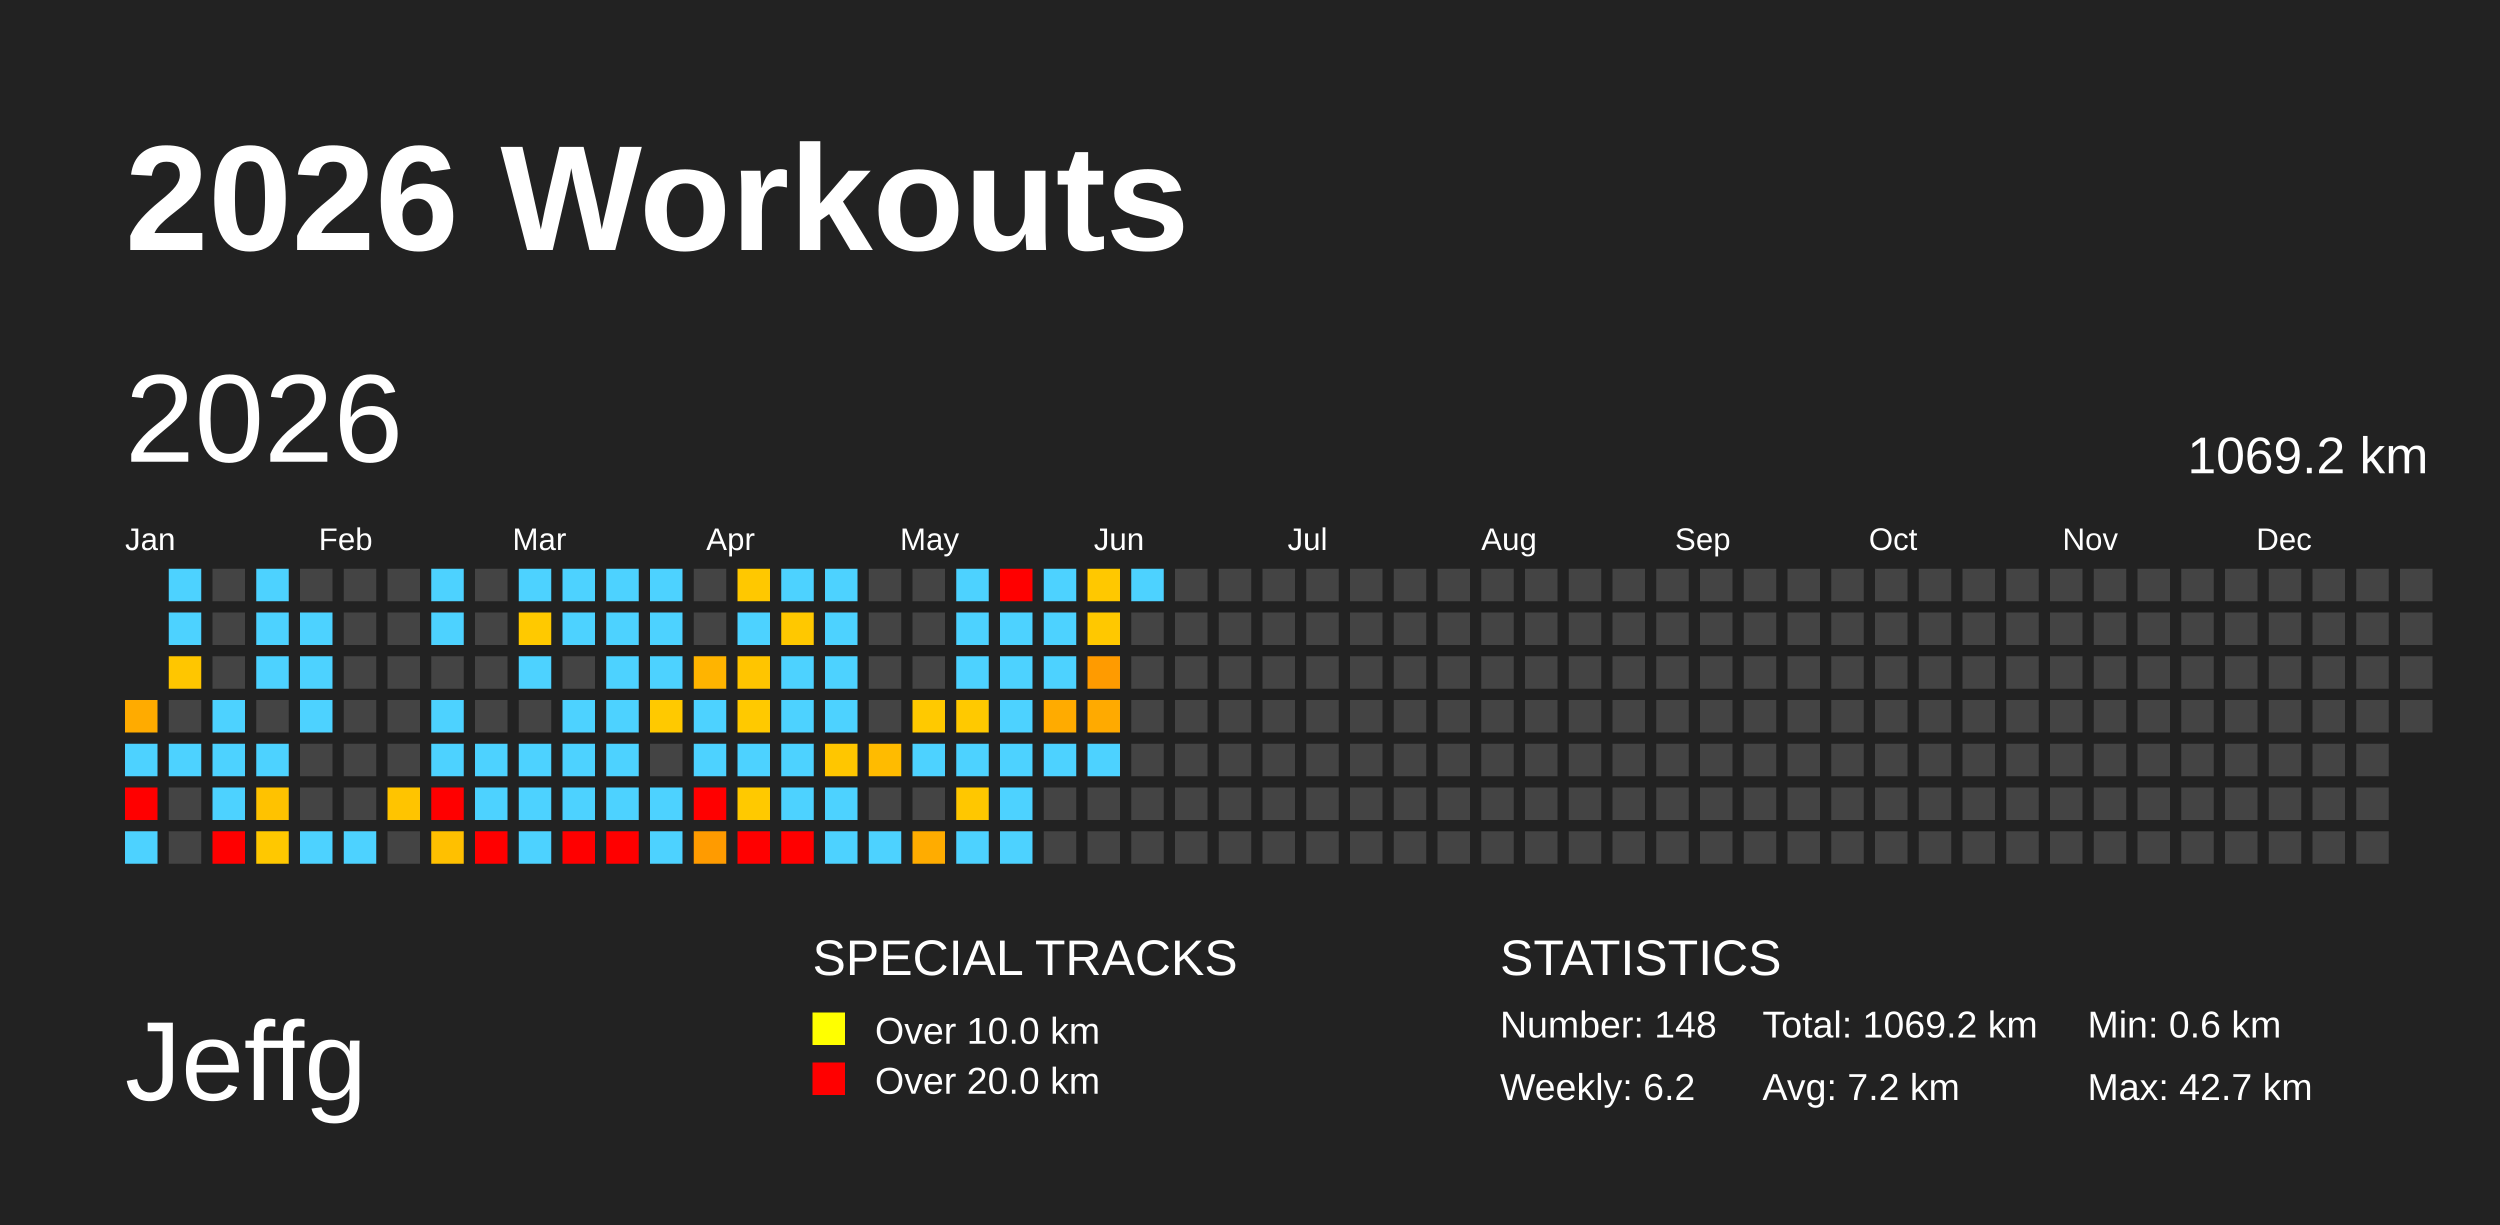
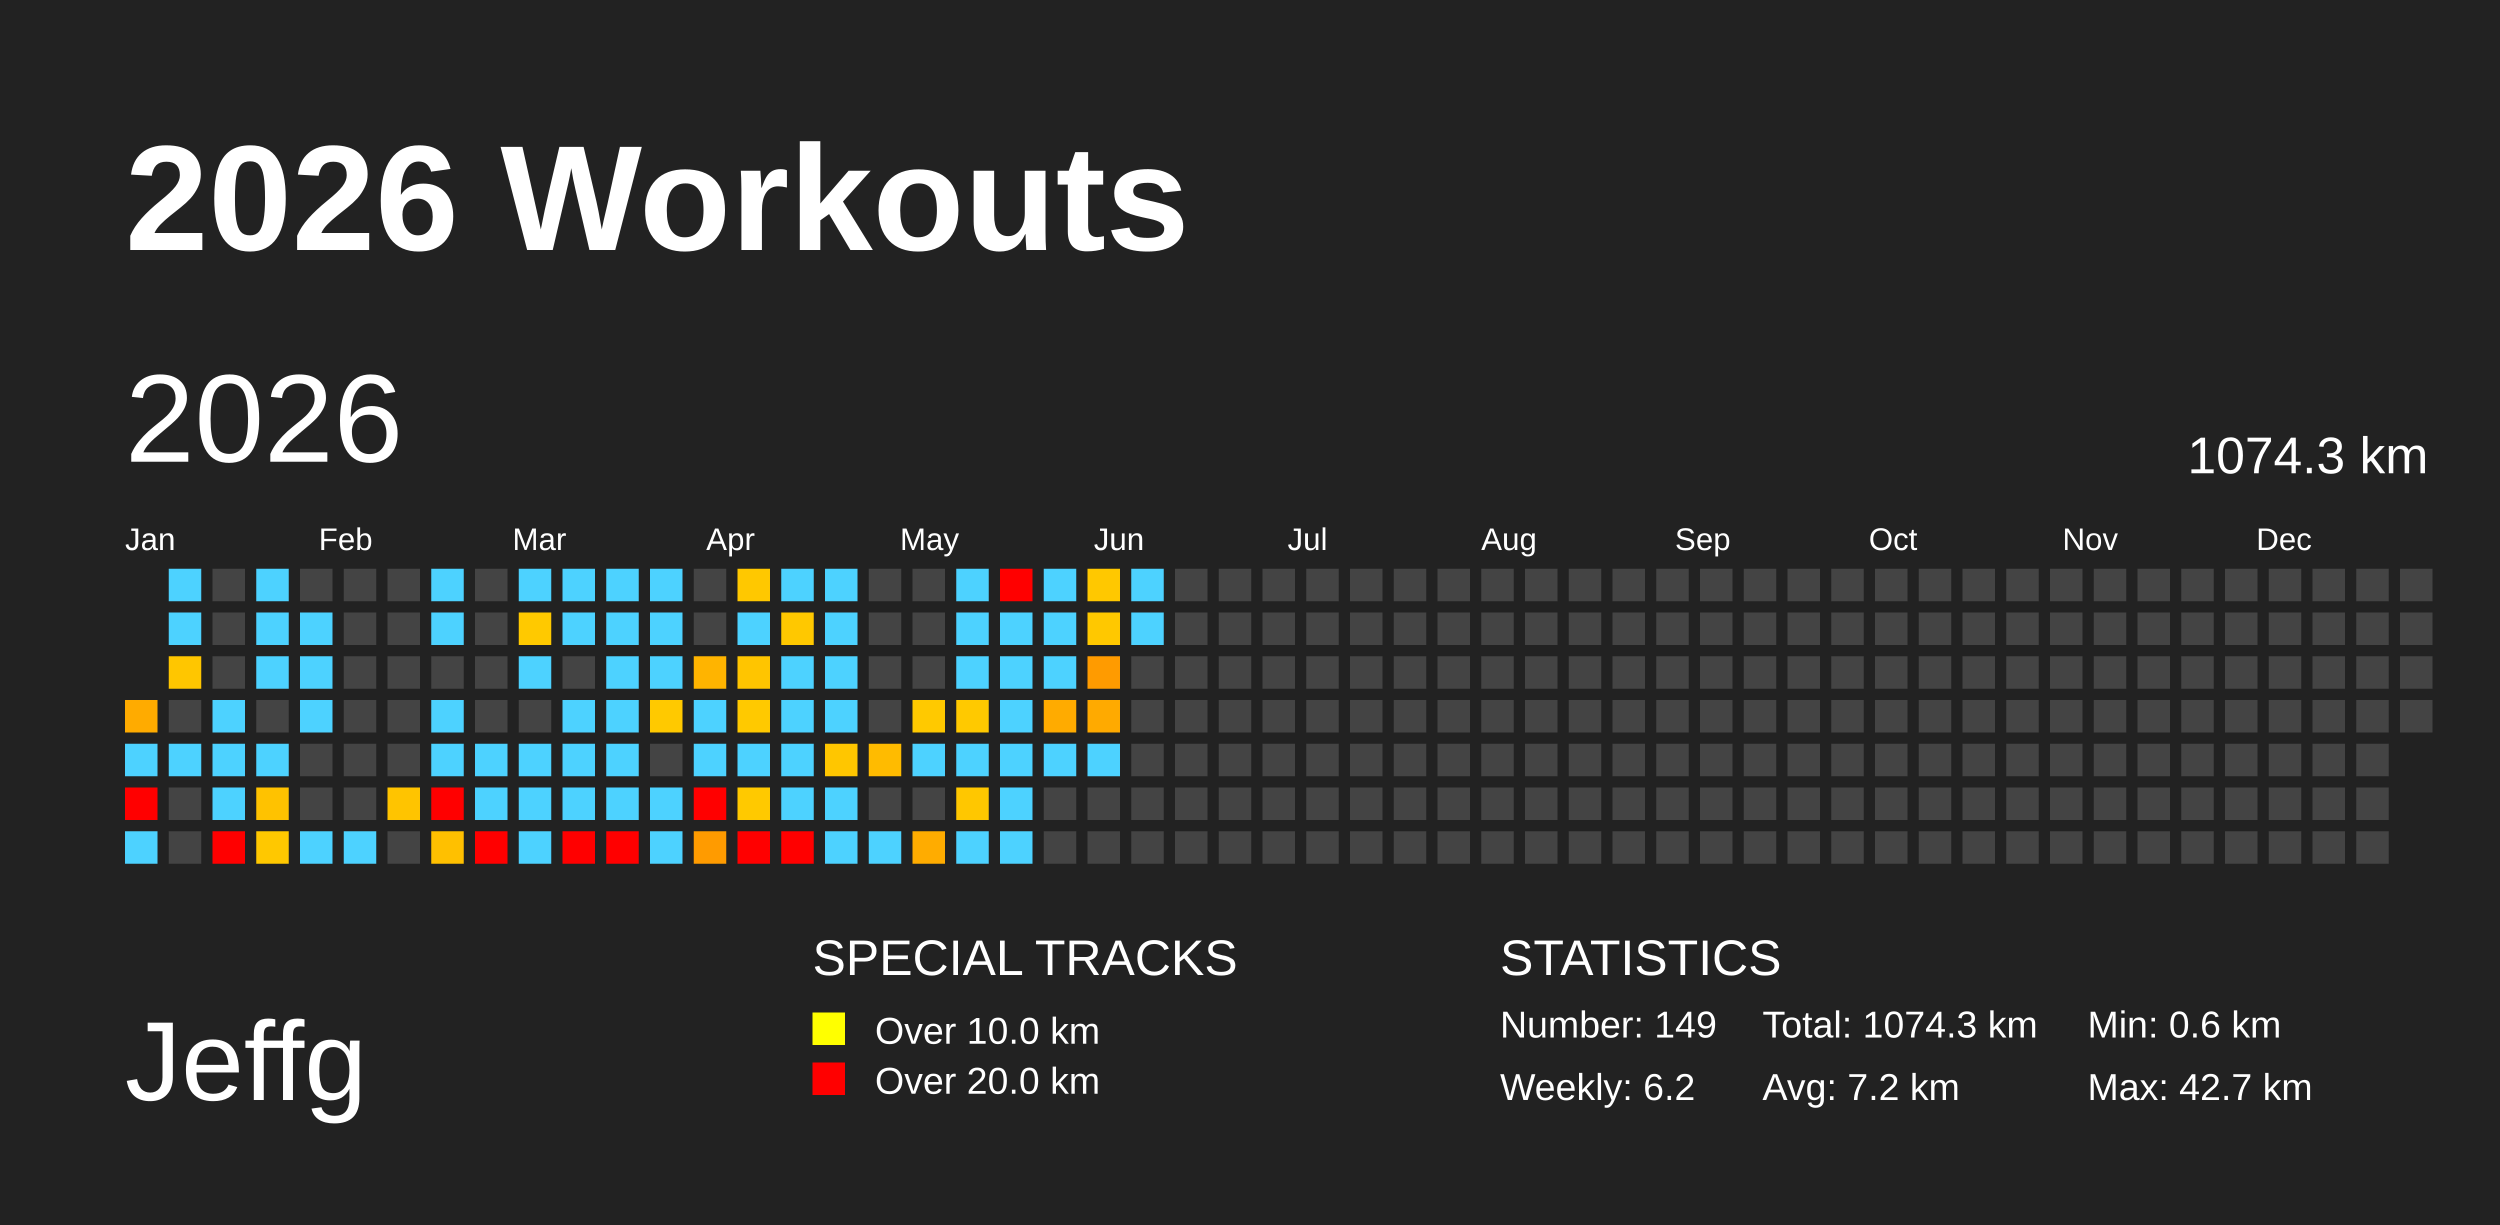
<svg xmlns="http://www.w3.org/2000/svg" baseProfile="full" height="98mm" version="1.1" viewBox="0,0,200,98" width="200mm">
  <defs />
  <rect fill="#222222" height="98" width="200" x="0" y="0" />
  <text fill="#FFFFFF" style="font-size:12px; font-family:Arial; font-weight:bold;" x="10" y="20">2026 Workouts</text>
  <text fill="#FFFFFF" style="font-size:9px; font-family:Arial" x="10" y="88">Jeffg</text>
  <text fill="#FFFFFF" style="font-size:4px; font-family:Arial" x="65" y="78">SPECIAL TRACKS</text>
  <rect fill="yellow" height="2.6" width="2.6" x="65" y="81" />
  <text fill="#FFFFFF" style="font-size:3px; font-family:Arial" x="70" y="83.5">Over 10.0 km</text>
  <rect fill="red" height="2.6" width="2.6" x="65" y="85" />
  <text fill="#FFFFFF" style="font-size:3px; font-family:Arial" x="70" y="87.5">Over 20.0 km</text>
  <text fill="#FFFFFF" style="font-size:4px; font-family:Arial" x="120" y="78">STATISTICS</text>
-   <text fill="#FFFFFF" style="font-size:3px; font-family:Arial" x="120" y="83">Number: 148</text>
+   <text fill="#FFFFFF" style="font-size:3px; font-family:Arial" x="120" y="83">Number: 149</text>
  <text fill="#FFFFFF" style="font-size:3px; font-family:Arial" x="120" y="88">Weekly: 6.2</text>
-   <text fill="#FFFFFF" style="font-size:3px; font-family:Arial" x="141" y="83">Total: 1069.2 km</text>
+   <text fill="#FFFFFF" style="font-size:3px; font-family:Arial" x="141" y="83">Total: 1074.3 km</text>
  <text fill="#FFFFFF" style="font-size:3px; font-family:Arial" x="141" y="88">Avg: 7.2 km</text>
  <text fill="#FFFFFF" style="font-size:3px; font-family:Arial" x="167" y="83">Min: 0.6 km</text>
  <text fill="#FFFFFF" style="font-size:3px; font-family:Arial" x="167" y="88">Max: 42.7 km</text>
  <text dominant-baseline="hanging" fill="#FFFFFF" style="font-size:10.0px; font-family:Arial;" x="10" y="30">2026</text>
-   <text dominant-baseline="hanging" fill="#FFFFFF" style="font-size:4.125px; font-family:Arial;" x="175" y="35">1069.2 km</text>
+   <text dominant-baseline="hanging" fill="#FFFFFF" style="font-size:4.125px; font-family:Arial;" x="175" y="35">1074.3 km</text>
  <text fill="#FFFFFF" style="font-size:2.5px; font-family:Arial" x="10.0" y="44">Jan</text>
  <text fill="#FFFFFF" style="font-size:2.5px; font-family:Arial" x="25.5" y="44">Feb</text>
  <text fill="#FFFFFF" style="font-size:2.5px; font-family:Arial" x="41.0" y="44">Mar</text>
  <text fill="#FFFFFF" style="font-size:2.5px; font-family:Arial" x="56.5" y="44">Apr</text>
  <text fill="#FFFFFF" style="font-size:2.5px; font-family:Arial" x="72.0" y="44">May</text>
  <text fill="#FFFFFF" style="font-size:2.5px; font-family:Arial" x="87.5" y="44">Jun</text>
  <text fill="#FFFFFF" style="font-size:2.5px; font-family:Arial" x="103.0" y="44">Jul</text>
  <text fill="#FFFFFF" style="font-size:2.5px; font-family:Arial" x="118.5" y="44">Aug</text>
  <text fill="#FFFFFF" style="font-size:2.5px; font-family:Arial" x="134.0" y="44">Sep</text>
  <text fill="#FFFFFF" style="font-size:2.5px; font-family:Arial" x="149.5" y="44">Oct</text>
  <text fill="#FFFFFF" style="font-size:2.5px; font-family:Arial" x="165.0" y="44">Nov</text>
  <text fill="#FFFFFF" style="font-size:2.5px; font-family:Arial" x="180.5" y="44">Dec</text>
  <rect fill="#ffab00" height="2.6" width="2.6" x="10.0" y="56.0" />
  <rect fill="#4dd2ff" height="2.6" width="2.6" x="10.0" y="59.5" />
  <rect fill="red" height="2.6" width="2.6" x="10.0" y="63.0" />
  <rect fill="#4dd2ff" height="2.6" width="2.6" x="10.0" y="66.5" />
  <rect fill="#4dd2ff" height="2.6" width="2.6" x="13.5" y="45.5" />
  <rect fill="#4dd2ff" height="2.6" width="2.6" x="13.5" y="49.0" />
  <rect fill="#ffc600" height="2.6" width="2.6" x="13.5" y="52.5" />
  <rect fill="#444444" height="2.6" width="2.6" x="13.5" y="56.0" />
  <rect fill="#4dd2ff" height="2.6" width="2.6" x="13.5" y="59.5" />
  <rect fill="#444444" height="2.6" width="2.6" x="13.5" y="63.0" />
  <rect fill="#444444" height="2.6" width="2.6" x="13.5" y="66.5" />
  <rect fill="#444444" height="2.6" width="2.6" x="17.0" y="45.5" />
  <rect fill="#444444" height="2.6" width="2.6" x="17.0" y="49.0" />
  <rect fill="#444444" height="2.6" width="2.6" x="17.0" y="52.5" />
  <rect fill="#4dd2ff" height="2.6" width="2.6" x="17.0" y="56.0" />
  <rect fill="#4dd2ff" height="2.6" width="2.6" x="17.0" y="59.5" />
  <rect fill="#4dd2ff" height="2.6" width="2.6" x="17.0" y="63.0" />
  <rect fill="red" height="2.6" width="2.6" x="17.0" y="66.5" />
  <rect fill="#4dd2ff" height="2.6" width="2.6" x="20.5" y="45.5" />
  <rect fill="#4dd2ff" height="2.6" width="2.6" x="20.5" y="49.0" />
  <rect fill="#4dd2ff" height="2.6" width="2.6" x="20.5" y="52.5" />
  <rect fill="#444444" height="2.6" width="2.6" x="20.5" y="56.0" />
  <rect fill="#4dd2ff" height="2.6" width="2.6" x="20.5" y="59.5" />
  <rect fill="#ffc200" height="2.6" width="2.6" x="20.5" y="63.0" />
  <rect fill="#ffc800" height="2.6" width="2.6" x="20.5" y="66.5" />
  <rect fill="#444444" height="2.6" width="2.6" x="24.0" y="45.5" />
  <rect fill="#4dd2ff" height="2.6" width="2.6" x="24.0" y="49.0" />
  <rect fill="#4dd2ff" height="2.6" width="2.6" x="24.0" y="52.5" />
  <rect fill="#4dd2ff" height="2.6" width="2.6" x="24.0" y="56.0" />
  <rect fill="#444444" height="2.6" width="2.6" x="24.0" y="59.5" />
  <rect fill="#444444" height="2.6" width="2.6" x="24.0" y="63.0" />
  <rect fill="#4dd2ff" height="2.6" width="2.6" x="24.0" y="66.5" />
  <rect fill="#444444" height="2.6" width="2.6" x="27.5" y="45.5" />
  <rect fill="#444444" height="2.6" width="2.6" x="27.5" y="49.0" />
  <rect fill="#444444" height="2.6" width="2.6" x="27.5" y="52.5" />
  <rect fill="#444444" height="2.6" width="2.6" x="27.5" y="56.0" />
  <rect fill="#444444" height="2.6" width="2.6" x="27.5" y="59.5" />
  <rect fill="#444444" height="2.6" width="2.6" x="27.5" y="63.0" />
  <rect fill="#4dd2ff" height="2.6" width="2.6" x="27.5" y="66.5" />
  <rect fill="#444444" height="2.6" width="2.6" x="31.0" y="45.5" />
  <rect fill="#444444" height="2.6" width="2.6" x="31.0" y="49.0" />
  <rect fill="#444444" height="2.6" width="2.6" x="31.0" y="52.5" />
  <rect fill="#444444" height="2.6" width="2.6" x="31.0" y="56.0" />
  <rect fill="#444444" height="2.6" width="2.6" x="31.0" y="59.5" />
  <rect fill="#ffc400" height="2.6" width="2.6" x="31.0" y="63.0" />
  <rect fill="#444444" height="2.6" width="2.6" x="31.0" y="66.5" />
  <rect fill="#4dd2ff" height="2.6" width="2.6" x="34.5" y="45.5" />
  <rect fill="#4dd2ff" height="2.6" width="2.6" x="34.5" y="49.0" />
  <rect fill="#444444" height="2.6" width="2.6" x="34.5" y="52.5" />
  <rect fill="#4dd2ff" height="2.6" width="2.6" x="34.5" y="56.0" />
  <rect fill="#4dd2ff" height="2.6" width="2.6" x="34.5" y="59.5" />
  <rect fill="red" height="2.6" width="2.6" x="34.5" y="63.0" />
  <rect fill="#ffc000" height="2.6" width="2.6" x="34.5" y="66.5" />
  <rect fill="#444444" height="2.6" width="2.6" x="38.0" y="45.5" />
  <rect fill="#444444" height="2.6" width="2.6" x="38.0" y="49.0" />
  <rect fill="#444444" height="2.6" width="2.6" x="38.0" y="52.5" />
  <rect fill="#444444" height="2.6" width="2.6" x="38.0" y="56.0" />
  <rect fill="#4dd2ff" height="2.6" width="2.6" x="38.0" y="59.5" />
  <rect fill="#4dd2ff" height="2.6" width="2.6" x="38.0" y="63.0" />
  <rect fill="red" height="2.6" width="2.6" x="38.0" y="66.5" />
  <rect fill="#4dd2ff" height="2.6" width="2.6" x="41.5" y="45.5" />
  <rect fill="#ffc900" height="2.6" width="2.6" x="41.5" y="49.0" />
  <rect fill="#4dd2ff" height="2.6" width="2.6" x="41.5" y="52.5" />
  <rect fill="#444444" height="2.6" width="2.6" x="41.5" y="56.0" />
  <rect fill="#4dd2ff" height="2.6" width="2.6" x="41.5" y="59.5" />
  <rect fill="#4dd2ff" height="2.6" width="2.6" x="41.5" y="63.0" />
  <rect fill="#4dd2ff" height="2.6" width="2.6" x="41.5" y="66.5" />
  <rect fill="#4dd2ff" height="2.6" width="2.6" x="45.0" y="45.5" />
  <rect fill="#4dd2ff" height="2.6" width="2.6" x="45.0" y="49.0" />
  <rect fill="#444444" height="2.6" width="2.6" x="45.0" y="52.5" />
  <rect fill="#4dd2ff" height="2.6" width="2.6" x="45.0" y="56.0" />
  <rect fill="#4dd2ff" height="2.6" width="2.6" x="45.0" y="59.5" />
  <rect fill="#4dd2ff" height="2.6" width="2.6" x="45.0" y="63.0" />
  <rect fill="red" height="2.6" width="2.6" x="45.0" y="66.5" />
  <rect fill="#4dd2ff" height="2.6" width="2.6" x="48.5" y="45.5" />
  <rect fill="#4dd2ff" height="2.6" width="2.6" x="48.5" y="49.0" />
  <rect fill="#4dd2ff" height="2.6" width="2.6" x="48.5" y="52.5" />
  <rect fill="#4dd2ff" height="2.6" width="2.6" x="48.5" y="56.0" />
  <rect fill="#4dd2ff" height="2.6" width="2.6" x="48.5" y="59.5" />
  <rect fill="#4dd2ff" height="2.6" width="2.6" x="48.5" y="63.0" />
  <rect fill="red" height="2.6" width="2.6" x="48.5" y="66.5" />
  <rect fill="#4dd2ff" height="2.6" width="2.6" x="52.0" y="45.5" />
  <rect fill="#4dd2ff" height="2.6" width="2.6" x="52.0" y="49.0" />
  <rect fill="#4dd2ff" height="2.6" width="2.6" x="52.0" y="52.5" />
  <rect fill="#ffc900" height="2.6" width="2.6" x="52.0" y="56.0" />
  <rect fill="#444444" height="2.6" width="2.6" x="52.0" y="59.5" />
  <rect fill="#4dd2ff" height="2.6" width="2.6" x="52.0" y="63.0" />
  <rect fill="#4dd2ff" height="2.6" width="2.6" x="52.0" y="66.5" />
  <rect fill="#444444" height="2.6" width="2.6" x="55.5" y="45.5" />
  <rect fill="#444444" height="2.6" width="2.6" x="55.5" y="49.0" />
  <rect fill="#ffb400" height="2.6" width="2.6" x="55.5" y="52.5" />
  <rect fill="#4dd2ff" height="2.6" width="2.6" x="55.5" y="56.0" />
  <rect fill="#4dd2ff" height="2.6" width="2.6" x="55.5" y="59.5" />
  <rect fill="red" height="2.6" width="2.6" x="55.5" y="63.0" />
  <rect fill="#ff9b00" height="2.6" width="2.6" x="55.5" y="66.5" />
  <rect fill="#ffc800" height="2.6" width="2.6" x="59.0" y="45.5" />
  <rect fill="#4dd2ff" height="2.6" width="2.6" x="59.0" y="49.0" />
  <rect fill="#ffc500" height="2.6" width="2.6" x="59.0" y="52.5" />
  <rect fill="#ffc900" height="2.6" width="2.6" x="59.0" y="56.0" />
  <rect fill="#4dd2ff" height="2.6" width="2.6" x="59.0" y="59.5" />
  <rect fill="#ffc900" height="2.6" width="2.6" x="59.0" y="63.0" />
  <rect fill="red" height="2.6" width="2.6" x="59.0" y="66.5" />
  <rect fill="#4dd2ff" height="2.6" width="2.6" x="62.5" y="45.5" />
  <rect fill="#ffc800" height="2.6" width="2.6" x="62.5" y="49.0" />
  <rect fill="#4dd2ff" height="2.6" width="2.6" x="62.5" y="52.5" />
  <rect fill="#4dd2ff" height="2.6" width="2.6" x="62.5" y="56.0" />
  <rect fill="#4dd2ff" height="2.6" width="2.6" x="62.5" y="59.5" />
  <rect fill="#4dd2ff" height="2.6" width="2.6" x="62.5" y="63.0" />
  <rect fill="red" height="2.6" width="2.6" x="62.5" y="66.5" />
  <rect fill="#4dd2ff" height="2.6" width="2.6" x="66.0" y="45.5" />
  <rect fill="#4dd2ff" height="2.6" width="2.6" x="66.0" y="49.0" />
  <rect fill="#4dd2ff" height="2.6" width="2.6" x="66.0" y="52.5" />
  <rect fill="#4dd2ff" height="2.6" width="2.6" x="66.0" y="56.0" />
  <rect fill="#ffc600" height="2.6" width="2.6" x="66.0" y="59.5" />
  <rect fill="#4dd2ff" height="2.6" width="2.6" x="66.0" y="63.0" />
  <rect fill="#4dd2ff" height="2.6" width="2.6" x="66.0" y="66.5" />
  <rect fill="#444444" height="2.6" width="2.6" x="69.5" y="45.5" />
  <rect fill="#444444" height="2.6" width="2.6" x="69.5" y="49.0" />
  <rect fill="#444444" height="2.6" width="2.6" x="69.5" y="52.5" />
  <rect fill="#444444" height="2.6" width="2.6" x="69.5" y="56.0" />
  <rect fill="#ffbb00" height="2.6" width="2.6" x="69.5" y="59.5" />
  <rect fill="#444444" height="2.6" width="2.6" x="69.5" y="63.0" />
  <rect fill="#4dd2ff" height="2.6" width="2.6" x="69.5" y="66.5" />
  <rect fill="#444444" height="2.6" width="2.6" x="73.0" y="45.5" />
  <rect fill="#444444" height="2.6" width="2.6" x="73.0" y="49.0" />
  <rect fill="#444444" height="2.6" width="2.6" x="73.0" y="52.5" />
  <rect fill="#ffc900" height="2.6" width="2.6" x="73.0" y="56.0" />
  <rect fill="#4dd2ff" height="2.6" width="2.6" x="73.0" y="59.5" />
  <rect fill="#444444" height="2.6" width="2.6" x="73.0" y="63.0" />
  <rect fill="#ffac00" height="2.6" width="2.6" x="73.0" y="66.5" />
  <rect fill="#4dd2ff" height="2.6" width="2.6" x="76.5" y="45.5" />
  <rect fill="#4dd2ff" height="2.6" width="2.6" x="76.5" y="49.0" />
  <rect fill="#4dd2ff" height="2.6" width="2.6" x="76.5" y="52.5" />
  <rect fill="#ffc900" height="2.6" width="2.6" x="76.5" y="56.0" />
  <rect fill="#4dd2ff" height="2.6" width="2.6" x="76.5" y="59.5" />
  <rect fill="#ffc700" height="2.6" width="2.6" x="76.5" y="63.0" />
  <rect fill="#4dd2ff" height="2.6" width="2.6" x="76.5" y="66.5" />
  <rect fill="red" height="2.6" width="2.6" x="80.0" y="45.5" />
  <rect fill="#4dd2ff" height="2.6" width="2.6" x="80.0" y="49.0" />
  <rect fill="#4dd2ff" height="2.6" width="2.6" x="80.0" y="52.5" />
  <rect fill="#4dd2ff" height="2.6" width="2.6" x="80.0" y="56.0" />
  <rect fill="#4dd2ff" height="2.6" width="2.6" x="80.0" y="59.5" />
  <rect fill="#4dd2ff" height="2.6" width="2.6" x="80.0" y="63.0" />
  <rect fill="#4dd2ff" height="2.6" width="2.6" x="80.0" y="66.5" />
  <rect fill="#4dd2ff" height="2.6" width="2.6" x="83.5" y="45.5" />
  <rect fill="#4dd2ff" height="2.6" width="2.6" x="83.5" y="49.0" />
  <rect fill="#4dd2ff" height="2.6" width="2.6" x="83.5" y="52.5" />
  <rect fill="#ffab00" height="2.6" width="2.6" x="83.5" y="56.0" />
  <rect fill="#4dd2ff" height="2.6" width="2.6" x="83.5" y="59.5" />
  <rect fill="#444444" height="2.6" width="2.6" x="83.5" y="63.0" />
  <rect fill="#444444" height="2.6" width="2.6" x="83.5" y="66.5" />
  <rect fill="#ffc800" height="2.6" width="2.6" x="87.0" y="45.5" />
  <rect fill="#ffc800" height="2.6" width="2.6" x="87.0" y="49.0" />
  <rect fill="#ff9b00" height="2.6" width="2.6" x="87.0" y="52.5" />
  <rect fill="#ffaa00" height="2.6" width="2.6" x="87.0" y="56.0" />
  <rect fill="#4dd2ff" height="2.6" width="2.6" x="87.0" y="59.5" />
  <rect fill="#444444" height="2.6" width="2.6" x="87.0" y="63.0" />
  <rect fill="#444444" height="2.6" width="2.6" x="87.0" y="66.5" />
  <rect fill="#4dd2ff" height="2.6" width="2.6" x="90.5" y="45.5" />
-   <rect fill="#444444" height="2.6" width="2.6" x="90.5" y="49.0" />
+   <rect fill="#4dd2ff" height="2.6" width="2.6" x="90.5" y="49.0" />
  <rect fill="#444444" height="2.6" width="2.6" x="90.5" y="52.5" />
  <rect fill="#444444" height="2.6" width="2.6" x="90.5" y="56.0" />
  <rect fill="#444444" height="2.6" width="2.6" x="90.5" y="59.5" />
  <rect fill="#444444" height="2.6" width="2.6" x="90.5" y="63.0" />
  <rect fill="#444444" height="2.6" width="2.6" x="90.5" y="66.5" />
  <rect fill="#444444" height="2.6" width="2.6" x="94.0" y="45.5" />
  <rect fill="#444444" height="2.6" width="2.6" x="94.0" y="49.0" />
  <rect fill="#444444" height="2.6" width="2.6" x="94.0" y="52.5" />
  <rect fill="#444444" height="2.6" width="2.6" x="94.0" y="56.0" />
  <rect fill="#444444" height="2.6" width="2.6" x="94.0" y="59.5" />
  <rect fill="#444444" height="2.6" width="2.6" x="94.0" y="63.0" />
  <rect fill="#444444" height="2.6" width="2.6" x="94.0" y="66.5" />
  <rect fill="#444444" height="2.6" width="2.6" x="97.5" y="45.5" />
  <rect fill="#444444" height="2.6" width="2.6" x="97.5" y="49.0" />
  <rect fill="#444444" height="2.6" width="2.6" x="97.5" y="52.5" />
  <rect fill="#444444" height="2.6" width="2.6" x="97.5" y="56.0" />
  <rect fill="#444444" height="2.6" width="2.6" x="97.5" y="59.5" />
  <rect fill="#444444" height="2.6" width="2.6" x="97.5" y="63.0" />
  <rect fill="#444444" height="2.6" width="2.6" x="97.5" y="66.5" />
  <rect fill="#444444" height="2.6" width="2.6" x="101.0" y="45.5" />
  <rect fill="#444444" height="2.6" width="2.6" x="101.0" y="49.0" />
  <rect fill="#444444" height="2.6" width="2.6" x="101.0" y="52.5" />
  <rect fill="#444444" height="2.6" width="2.6" x="101.0" y="56.0" />
  <rect fill="#444444" height="2.6" width="2.6" x="101.0" y="59.5" />
  <rect fill="#444444" height="2.6" width="2.6" x="101.0" y="63.0" />
  <rect fill="#444444" height="2.6" width="2.6" x="101.0" y="66.5" />
  <rect fill="#444444" height="2.6" width="2.6" x="104.5" y="45.5" />
  <rect fill="#444444" height="2.6" width="2.6" x="104.5" y="49.0" />
  <rect fill="#444444" height="2.6" width="2.6" x="104.5" y="52.5" />
  <rect fill="#444444" height="2.6" width="2.6" x="104.5" y="56.0" />
  <rect fill="#444444" height="2.6" width="2.6" x="104.5" y="59.5" />
  <rect fill="#444444" height="2.6" width="2.6" x="104.5" y="63.0" />
  <rect fill="#444444" height="2.6" width="2.6" x="104.5" y="66.5" />
  <rect fill="#444444" height="2.6" width="2.6" x="108.0" y="45.5" />
  <rect fill="#444444" height="2.6" width="2.6" x="108.0" y="49.0" />
  <rect fill="#444444" height="2.6" width="2.6" x="108.0" y="52.5" />
  <rect fill="#444444" height="2.6" width="2.6" x="108.0" y="56.0" />
  <rect fill="#444444" height="2.6" width="2.6" x="108.0" y="59.5" />
  <rect fill="#444444" height="2.6" width="2.6" x="108.0" y="63.0" />
  <rect fill="#444444" height="2.6" width="2.6" x="108.0" y="66.5" />
  <rect fill="#444444" height="2.6" width="2.6" x="111.5" y="45.5" />
  <rect fill="#444444" height="2.6" width="2.6" x="111.5" y="49.0" />
  <rect fill="#444444" height="2.6" width="2.6" x="111.5" y="52.5" />
  <rect fill="#444444" height="2.6" width="2.6" x="111.5" y="56.0" />
  <rect fill="#444444" height="2.6" width="2.6" x="111.5" y="59.5" />
  <rect fill="#444444" height="2.6" width="2.6" x="111.5" y="63.0" />
  <rect fill="#444444" height="2.6" width="2.6" x="111.5" y="66.5" />
  <rect fill="#444444" height="2.6" width="2.6" x="115.0" y="45.5" />
  <rect fill="#444444" height="2.6" width="2.6" x="115.0" y="49.0" />
  <rect fill="#444444" height="2.6" width="2.6" x="115.0" y="52.5" />
  <rect fill="#444444" height="2.6" width="2.6" x="115.0" y="56.0" />
  <rect fill="#444444" height="2.6" width="2.6" x="115.0" y="59.5" />
  <rect fill="#444444" height="2.6" width="2.6" x="115.0" y="63.0" />
  <rect fill="#444444" height="2.6" width="2.6" x="115.0" y="66.5" />
  <rect fill="#444444" height="2.6" width="2.6" x="118.5" y="45.5" />
  <rect fill="#444444" height="2.6" width="2.6" x="118.5" y="49.0" />
  <rect fill="#444444" height="2.6" width="2.6" x="118.5" y="52.5" />
  <rect fill="#444444" height="2.6" width="2.6" x="118.5" y="56.0" />
  <rect fill="#444444" height="2.6" width="2.6" x="118.5" y="59.5" />
  <rect fill="#444444" height="2.6" width="2.6" x="118.5" y="63.0" />
  <rect fill="#444444" height="2.6" width="2.6" x="118.5" y="66.5" />
  <rect fill="#444444" height="2.6" width="2.6" x="122.0" y="45.5" />
  <rect fill="#444444" height="2.6" width="2.6" x="122.0" y="49.0" />
  <rect fill="#444444" height="2.6" width="2.6" x="122.0" y="52.5" />
  <rect fill="#444444" height="2.6" width="2.6" x="122.0" y="56.0" />
  <rect fill="#444444" height="2.6" width="2.6" x="122.0" y="59.5" />
  <rect fill="#444444" height="2.6" width="2.6" x="122.0" y="63.0" />
  <rect fill="#444444" height="2.6" width="2.6" x="122.0" y="66.5" />
  <rect fill="#444444" height="2.6" width="2.6" x="125.5" y="45.5" />
  <rect fill="#444444" height="2.6" width="2.6" x="125.5" y="49.0" />
  <rect fill="#444444" height="2.6" width="2.6" x="125.5" y="52.5" />
  <rect fill="#444444" height="2.6" width="2.6" x="125.5" y="56.0" />
  <rect fill="#444444" height="2.6" width="2.6" x="125.5" y="59.5" />
  <rect fill="#444444" height="2.6" width="2.6" x="125.5" y="63.0" />
  <rect fill="#444444" height="2.6" width="2.6" x="125.5" y="66.5" />
  <rect fill="#444444" height="2.6" width="2.6" x="129.0" y="45.5" />
  <rect fill="#444444" height="2.6" width="2.6" x="129.0" y="49.0" />
  <rect fill="#444444" height="2.6" width="2.6" x="129.0" y="52.5" />
  <rect fill="#444444" height="2.6" width="2.6" x="129.0" y="56.0" />
  <rect fill="#444444" height="2.6" width="2.6" x="129.0" y="59.5" />
  <rect fill="#444444" height="2.6" width="2.6" x="129.0" y="63.0" />
  <rect fill="#444444" height="2.6" width="2.6" x="129.0" y="66.5" />
  <rect fill="#444444" height="2.6" width="2.6" x="132.5" y="45.5" />
  <rect fill="#444444" height="2.6" width="2.6" x="132.5" y="49.0" />
  <rect fill="#444444" height="2.6" width="2.6" x="132.5" y="52.5" />
  <rect fill="#444444" height="2.6" width="2.6" x="132.5" y="56.0" />
  <rect fill="#444444" height="2.6" width="2.6" x="132.5" y="59.5" />
  <rect fill="#444444" height="2.6" width="2.6" x="132.5" y="63.0" />
  <rect fill="#444444" height="2.6" width="2.6" x="132.5" y="66.5" />
  <rect fill="#444444" height="2.6" width="2.6" x="136.0" y="45.5" />
  <rect fill="#444444" height="2.6" width="2.6" x="136.0" y="49.0" />
  <rect fill="#444444" height="2.6" width="2.6" x="136.0" y="52.5" />
  <rect fill="#444444" height="2.6" width="2.6" x="136.0" y="56.0" />
  <rect fill="#444444" height="2.6" width="2.6" x="136.0" y="59.5" />
  <rect fill="#444444" height="2.6" width="2.6" x="136.0" y="63.0" />
  <rect fill="#444444" height="2.6" width="2.6" x="136.0" y="66.5" />
  <rect fill="#444444" height="2.6" width="2.6" x="139.5" y="45.5" />
  <rect fill="#444444" height="2.6" width="2.6" x="139.5" y="49.0" />
  <rect fill="#444444" height="2.6" width="2.6" x="139.5" y="52.5" />
  <rect fill="#444444" height="2.6" width="2.6" x="139.5" y="56.0" />
  <rect fill="#444444" height="2.6" width="2.6" x="139.5" y="59.5" />
  <rect fill="#444444" height="2.6" width="2.6" x="139.5" y="63.0" />
  <rect fill="#444444" height="2.6" width="2.6" x="139.5" y="66.5" />
  <rect fill="#444444" height="2.6" width="2.6" x="143.0" y="45.5" />
  <rect fill="#444444" height="2.6" width="2.6" x="143.0" y="49.0" />
  <rect fill="#444444" height="2.6" width="2.6" x="143.0" y="52.5" />
  <rect fill="#444444" height="2.6" width="2.6" x="143.0" y="56.0" />
  <rect fill="#444444" height="2.6" width="2.6" x="143.0" y="59.5" />
  <rect fill="#444444" height="2.6" width="2.6" x="143.0" y="63.0" />
  <rect fill="#444444" height="2.6" width="2.6" x="143.0" y="66.5" />
  <rect fill="#444444" height="2.6" width="2.6" x="146.5" y="45.5" />
  <rect fill="#444444" height="2.6" width="2.6" x="146.5" y="49.0" />
  <rect fill="#444444" height="2.6" width="2.6" x="146.5" y="52.5" />
  <rect fill="#444444" height="2.6" width="2.6" x="146.5" y="56.0" />
  <rect fill="#444444" height="2.6" width="2.6" x="146.5" y="59.5" />
  <rect fill="#444444" height="2.6" width="2.6" x="146.5" y="63.0" />
  <rect fill="#444444" height="2.6" width="2.6" x="146.5" y="66.5" />
  <rect fill="#444444" height="2.6" width="2.6" x="150.0" y="45.5" />
  <rect fill="#444444" height="2.6" width="2.6" x="150.0" y="49.0" />
  <rect fill="#444444" height="2.6" width="2.6" x="150.0" y="52.5" />
  <rect fill="#444444" height="2.6" width="2.6" x="150.0" y="56.0" />
  <rect fill="#444444" height="2.6" width="2.6" x="150.0" y="59.5" />
  <rect fill="#444444" height="2.6" width="2.6" x="150.0" y="63.0" />
  <rect fill="#444444" height="2.6" width="2.6" x="150.0" y="66.5" />
  <rect fill="#444444" height="2.6" width="2.6" x="153.5" y="45.5" />
  <rect fill="#444444" height="2.6" width="2.6" x="153.5" y="49.0" />
  <rect fill="#444444" height="2.6" width="2.6" x="153.5" y="52.5" />
  <rect fill="#444444" height="2.6" width="2.6" x="153.5" y="56.0" />
  <rect fill="#444444" height="2.6" width="2.6" x="153.5" y="59.5" />
  <rect fill="#444444" height="2.6" width="2.6" x="153.5" y="63.0" />
  <rect fill="#444444" height="2.6" width="2.6" x="153.5" y="66.5" />
  <rect fill="#444444" height="2.6" width="2.6" x="157.0" y="45.5" />
  <rect fill="#444444" height="2.6" width="2.6" x="157.0" y="49.0" />
  <rect fill="#444444" height="2.6" width="2.6" x="157.0" y="52.5" />
  <rect fill="#444444" height="2.6" width="2.6" x="157.0" y="56.0" />
  <rect fill="#444444" height="2.6" width="2.6" x="157.0" y="59.5" />
  <rect fill="#444444" height="2.6" width="2.6" x="157.0" y="63.0" />
  <rect fill="#444444" height="2.6" width="2.6" x="157.0" y="66.5" />
  <rect fill="#444444" height="2.6" width="2.6" x="160.5" y="45.5" />
  <rect fill="#444444" height="2.6" width="2.6" x="160.5" y="49.0" />
  <rect fill="#444444" height="2.6" width="2.6" x="160.5" y="52.5" />
  <rect fill="#444444" height="2.6" width="2.6" x="160.5" y="56.0" />
  <rect fill="#444444" height="2.6" width="2.6" x="160.5" y="59.5" />
  <rect fill="#444444" height="2.6" width="2.6" x="160.5" y="63.0" />
  <rect fill="#444444" height="2.6" width="2.6" x="160.5" y="66.5" />
  <rect fill="#444444" height="2.6" width="2.6" x="164.0" y="45.5" />
  <rect fill="#444444" height="2.6" width="2.6" x="164.0" y="49.0" />
  <rect fill="#444444" height="2.6" width="2.6" x="164.0" y="52.5" />
  <rect fill="#444444" height="2.6" width="2.6" x="164.0" y="56.0" />
  <rect fill="#444444" height="2.6" width="2.6" x="164.0" y="59.5" />
  <rect fill="#444444" height="2.6" width="2.6" x="164.0" y="63.0" />
  <rect fill="#444444" height="2.6" width="2.6" x="164.0" y="66.5" />
  <rect fill="#444444" height="2.6" width="2.6" x="167.5" y="45.5" />
  <rect fill="#444444" height="2.6" width="2.6" x="167.5" y="49.0" />
  <rect fill="#444444" height="2.6" width="2.6" x="167.5" y="52.5" />
  <rect fill="#444444" height="2.6" width="2.6" x="167.5" y="56.0" />
  <rect fill="#444444" height="2.6" width="2.6" x="167.5" y="59.5" />
  <rect fill="#444444" height="2.6" width="2.6" x="167.5" y="63.0" />
  <rect fill="#444444" height="2.6" width="2.6" x="167.5" y="66.5" />
  <rect fill="#444444" height="2.6" width="2.6" x="171.0" y="45.5" />
  <rect fill="#444444" height="2.6" width="2.6" x="171.0" y="49.0" />
  <rect fill="#444444" height="2.6" width="2.6" x="171.0" y="52.5" />
  <rect fill="#444444" height="2.6" width="2.6" x="171.0" y="56.0" />
  <rect fill="#444444" height="2.6" width="2.6" x="171.0" y="59.5" />
  <rect fill="#444444" height="2.6" width="2.6" x="171.0" y="63.0" />
  <rect fill="#444444" height="2.6" width="2.6" x="171.0" y="66.5" />
  <rect fill="#444444" height="2.6" width="2.6" x="174.5" y="45.5" />
  <rect fill="#444444" height="2.6" width="2.6" x="174.5" y="49.0" />
  <rect fill="#444444" height="2.6" width="2.6" x="174.5" y="52.5" />
  <rect fill="#444444" height="2.6" width="2.6" x="174.5" y="56.0" />
  <rect fill="#444444" height="2.6" width="2.6" x="174.5" y="59.5" />
  <rect fill="#444444" height="2.6" width="2.6" x="174.5" y="63.0" />
  <rect fill="#444444" height="2.6" width="2.6" x="174.5" y="66.5" />
  <rect fill="#444444" height="2.6" width="2.6" x="178.0" y="45.5" />
  <rect fill="#444444" height="2.6" width="2.6" x="178.0" y="49.0" />
  <rect fill="#444444" height="2.6" width="2.6" x="178.0" y="52.5" />
  <rect fill="#444444" height="2.6" width="2.6" x="178.0" y="56.0" />
  <rect fill="#444444" height="2.6" width="2.6" x="178.0" y="59.5" />
  <rect fill="#444444" height="2.6" width="2.6" x="178.0" y="63.0" />
  <rect fill="#444444" height="2.6" width="2.6" x="178.0" y="66.5" />
  <rect fill="#444444" height="2.6" width="2.6" x="181.5" y="45.5" />
  <rect fill="#444444" height="2.6" width="2.6" x="181.5" y="49.0" />
  <rect fill="#444444" height="2.6" width="2.6" x="181.5" y="52.5" />
  <rect fill="#444444" height="2.6" width="2.6" x="181.5" y="56.0" />
  <rect fill="#444444" height="2.6" width="2.6" x="181.5" y="59.5" />
  <rect fill="#444444" height="2.6" width="2.6" x="181.5" y="63.0" />
  <rect fill="#444444" height="2.6" width="2.6" x="181.5" y="66.5" />
  <rect fill="#444444" height="2.6" width="2.6" x="185.0" y="45.5" />
  <rect fill="#444444" height="2.6" width="2.6" x="185.0" y="49.0" />
  <rect fill="#444444" height="2.6" width="2.6" x="185.0" y="52.5" />
  <rect fill="#444444" height="2.6" width="2.6" x="185.0" y="56.0" />
  <rect fill="#444444" height="2.6" width="2.6" x="185.0" y="59.5" />
  <rect fill="#444444" height="2.6" width="2.6" x="185.0" y="63.0" />
  <rect fill="#444444" height="2.6" width="2.6" x="185.0" y="66.5" />
  <rect fill="#444444" height="2.6" width="2.6" x="188.5" y="45.5" />
  <rect fill="#444444" height="2.6" width="2.6" x="188.5" y="49.0" />
  <rect fill="#444444" height="2.6" width="2.6" x="188.5" y="52.5" />
  <rect fill="#444444" height="2.6" width="2.6" x="188.5" y="56.0" />
  <rect fill="#444444" height="2.6" width="2.6" x="188.5" y="59.5" />
  <rect fill="#444444" height="2.6" width="2.6" x="188.5" y="63.0" />
  <rect fill="#444444" height="2.6" width="2.6" x="188.5" y="66.5" />
  <rect fill="#444444" height="2.6" width="2.6" x="192.0" y="45.5" />
  <rect fill="#444444" height="2.6" width="2.6" x="192.0" y="49.0" />
  <rect fill="#444444" height="2.6" width="2.6" x="192.0" y="52.5" />
  <rect fill="#444444" height="2.6" width="2.6" x="192.0" y="56.0" />
</svg>
